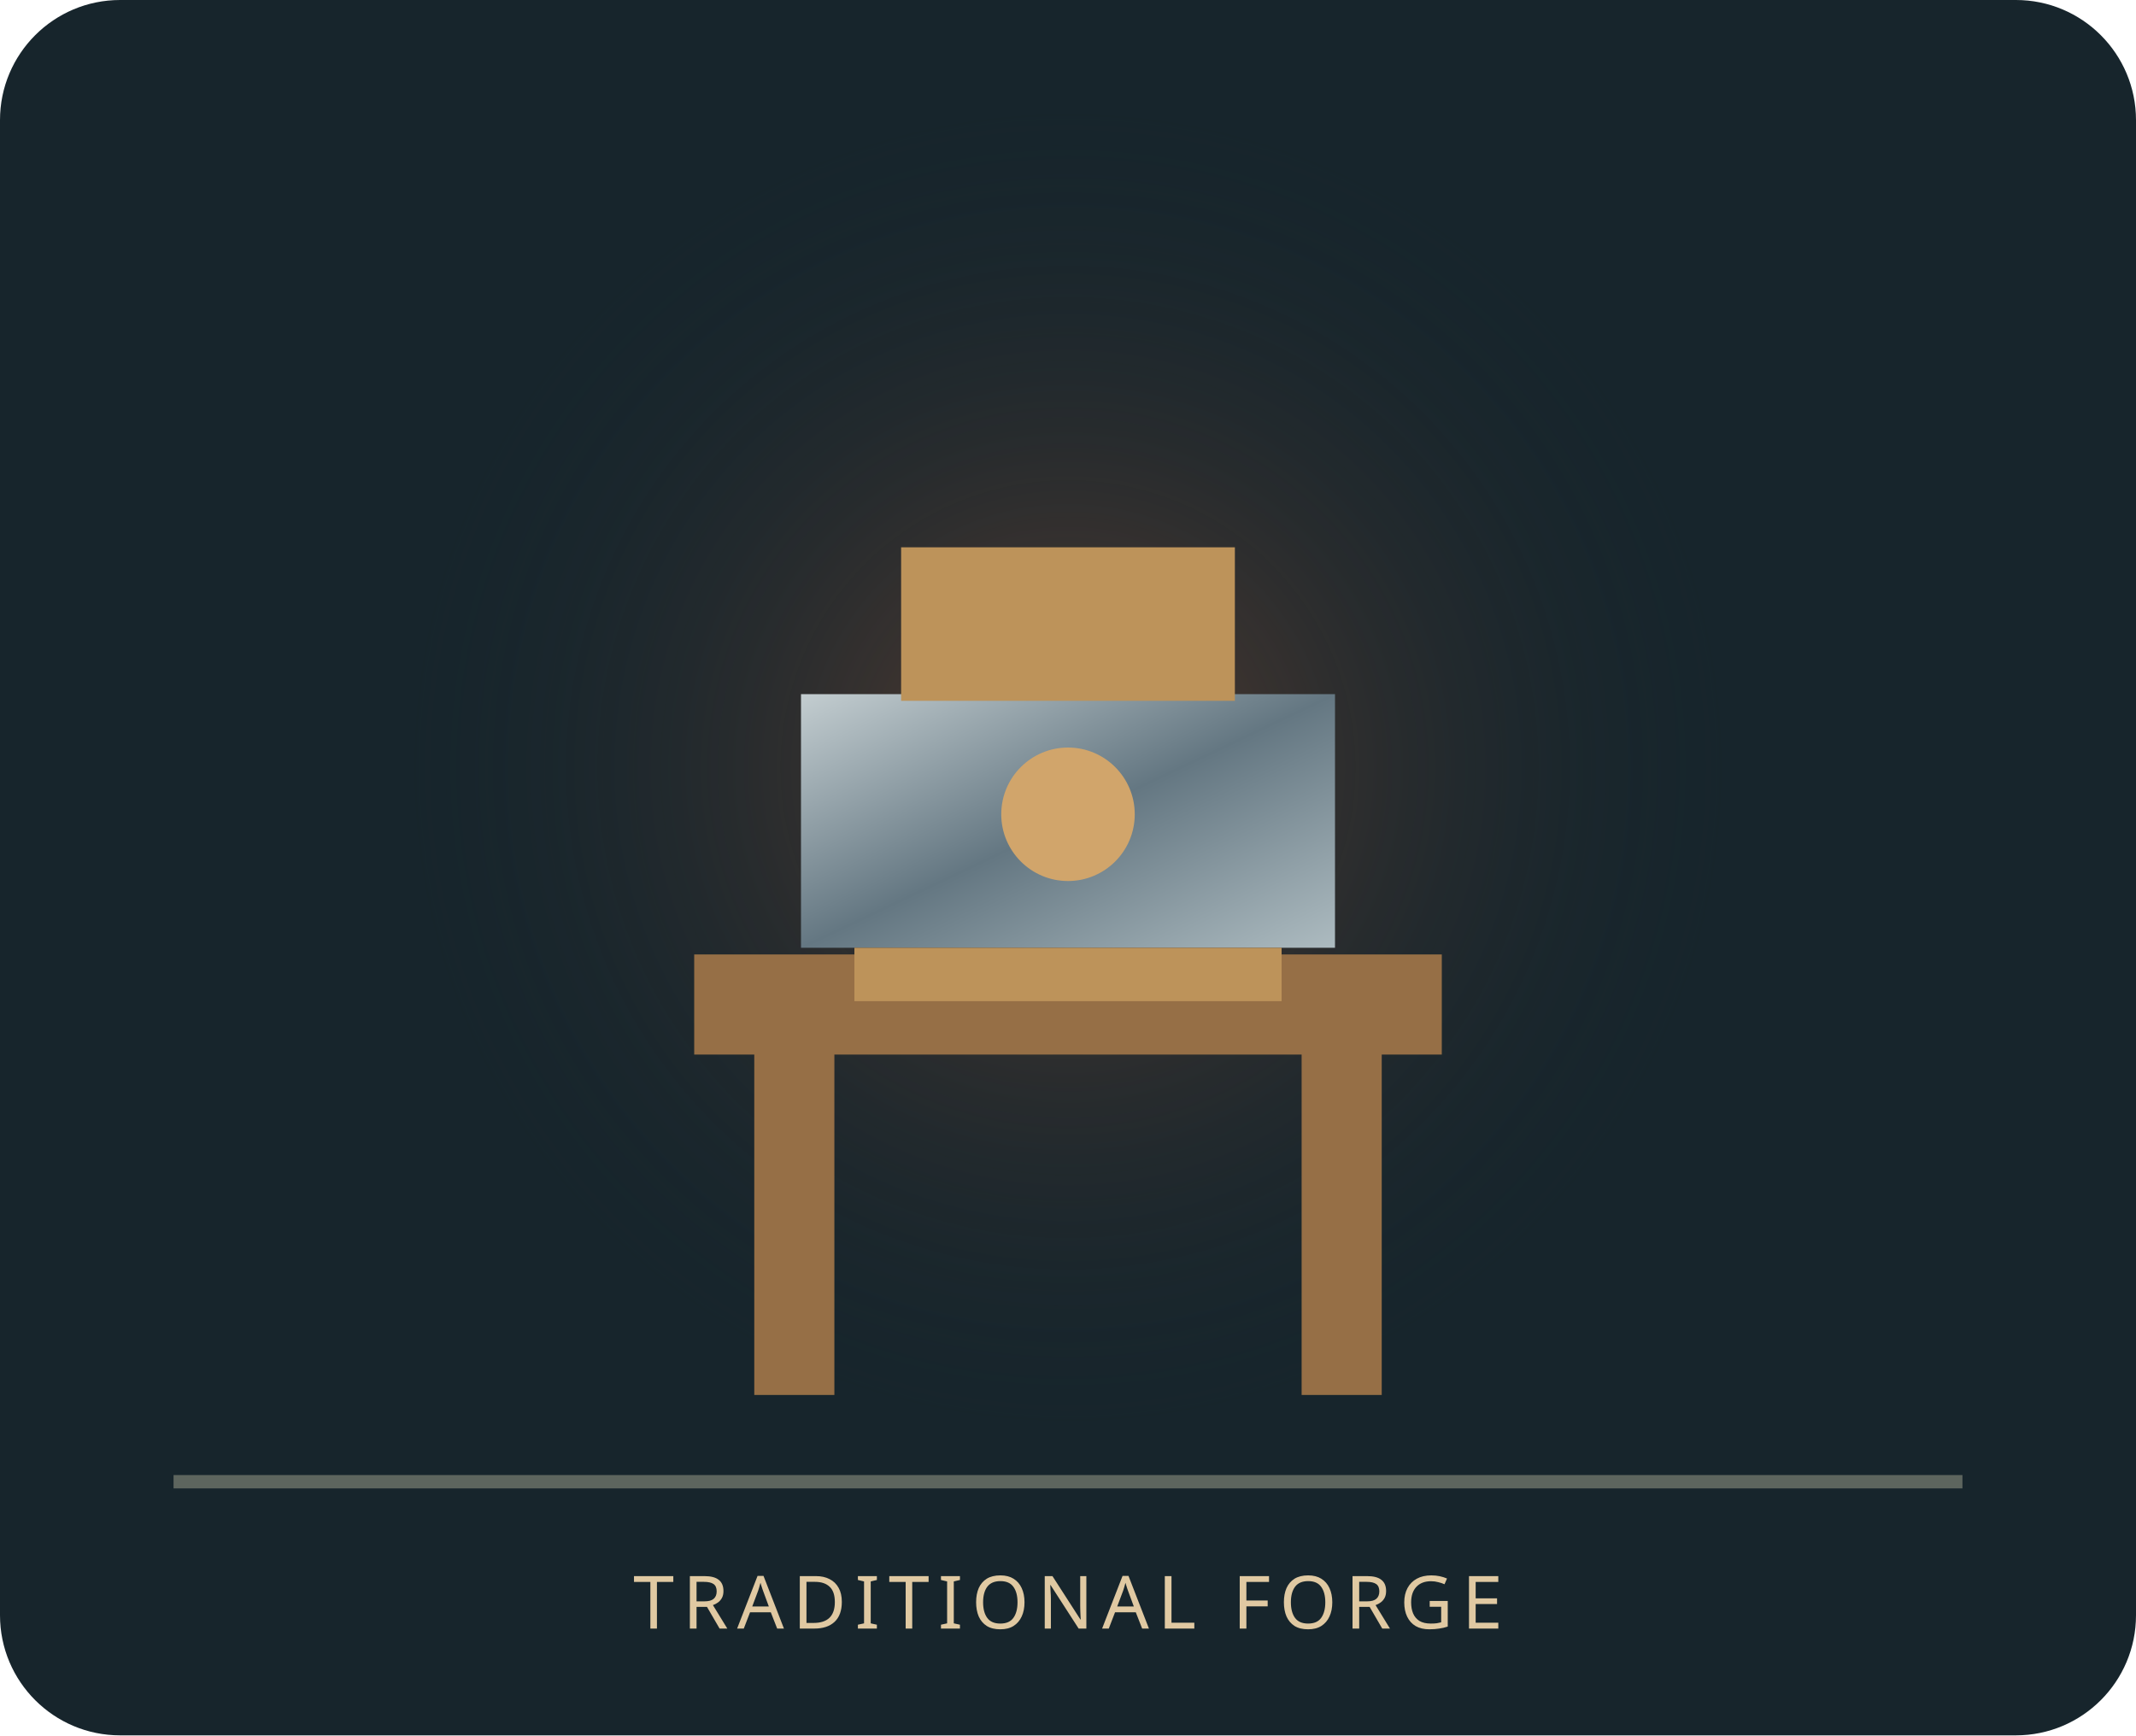
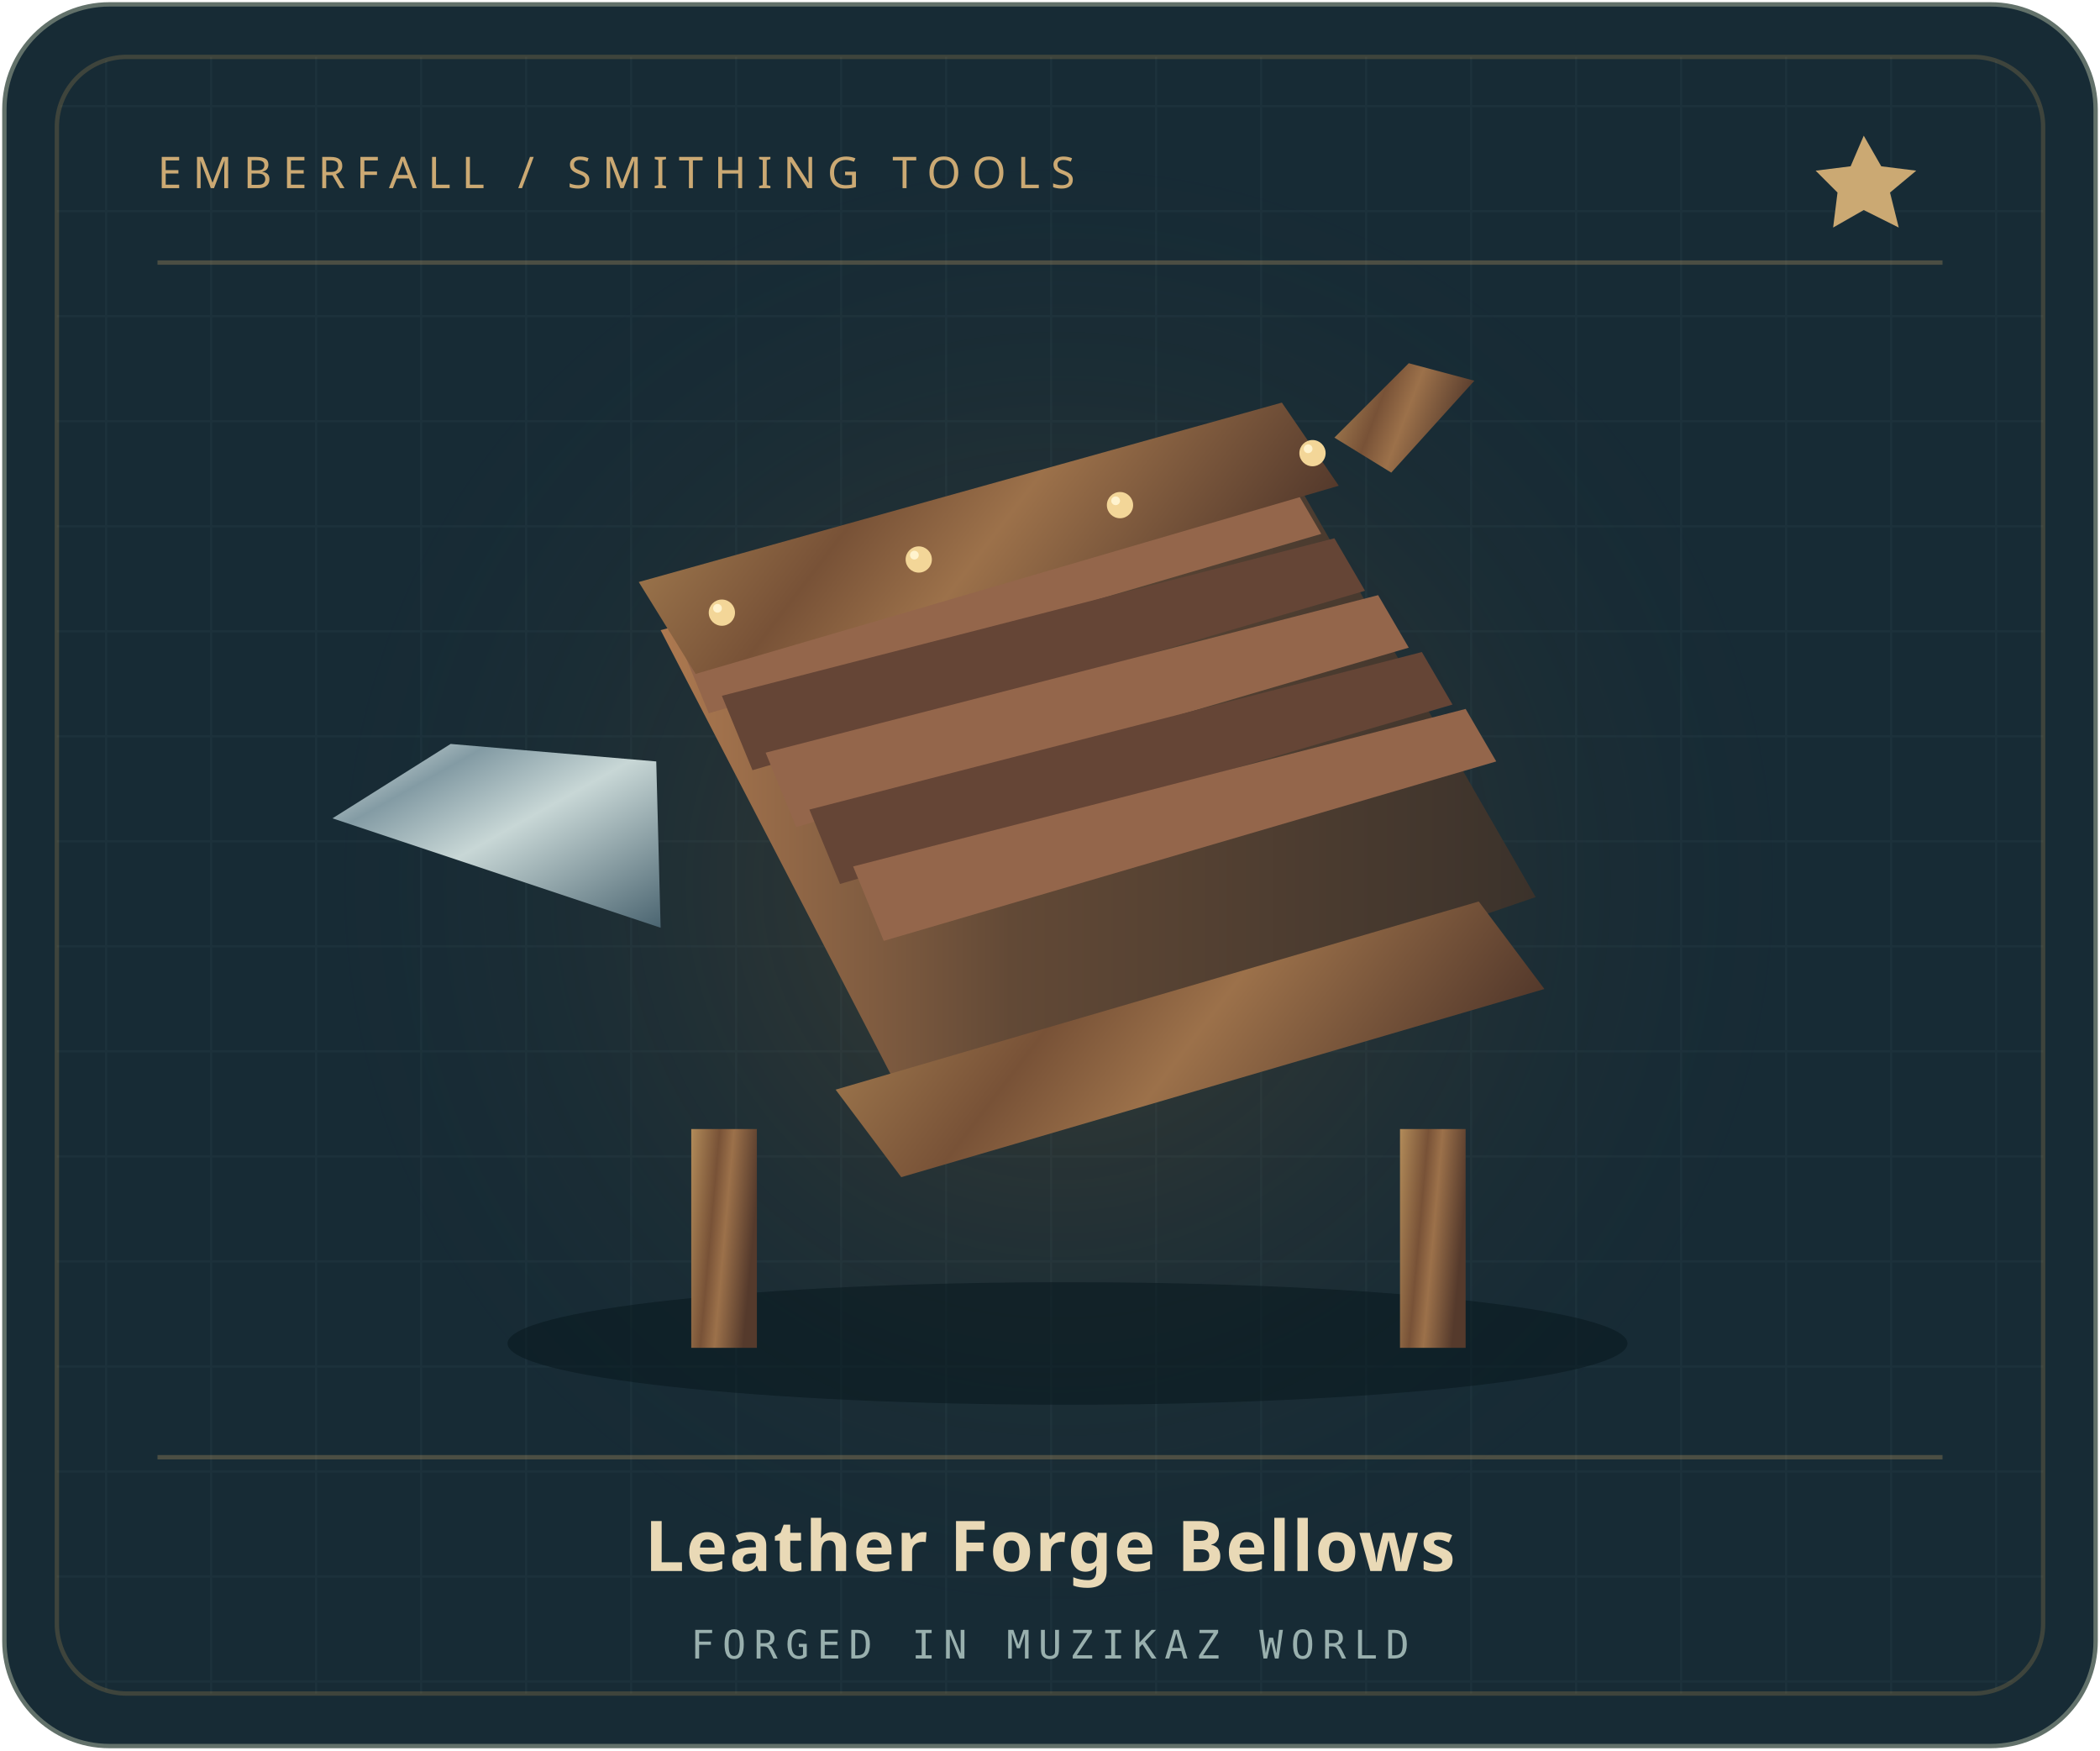
- <svg xmlns="http://www.w3.org/2000/svg" viewBox="0 0 320 260" role="img" aria-labelledby="title desc">
+ <svg xmlns="http://www.w3.org/2000/svg" viewBox="0 0 480 400" width="480" height="400" role="img" aria-labelledby="title desc" data-forge-artwork="forge-bellows" data-artwork-version="metallurgy-v2">
  <defs>
-     <linearGradient id="steel" x2="1" y2="1">
-       <stop stop-color="#c3cdd0" />
-       <stop offset=".5" stop-color="#647782" />
-       <stop offset="1" stop-color="#adbbc0" />
+     <linearGradient id="steel" x1="0" y1="0" x2="1" y2="1">
+       <stop stop-color="#e1e9e6" />
+       <stop offset=".24" stop-color="#839ba4" />
+       <stop offset=".5" stop-color="#c8d7d6" />
+       <stop offset="1" stop-color="#4b6571" />
    </linearGradient>
-     <radialGradient id="glow">
-       <stop stop-color="#9c5838" stop-opacity=".5" />
-       <stop offset="1" stop-color="#17252c" stop-opacity="0" />
+     <linearGradient id="iron" x1="0" y1="0" x2="1" y2="1">
+       <stop stop-color="#70858c" />
+       <stop offset=".4" stop-color="#344851" />
+       <stop offset="1" stop-color="#182c36" />
+     </linearGradient>
+     <linearGradient id="bronze" x1="0" y1="0" x2="1" y2="1">
+       <stop stop-color="#f2d397" />
+       <stop offset=".25" stop-color="#c9a16b" />
+       <stop offset=".6" stop-color="#936032" />
+       <stop offset="1" stop-color="#d9b67a" />
+     </linearGradient>
+     <linearGradient id="wood" x1="0" y1="0" x2="1" y2=".3">
+       <stop stop-color="#b28b59" />
+       <stop offset=".4" stop-color="#785237" />
+       <stop offset=".6" stop-color="#9c714a" />
+       <stop offset="1" stop-color="#553a2c" />
+     </linearGradient>
+     <linearGradient id="leather">
+       <stop stop-color="#ad7950" />
+       <stop offset=".4" stop-color="#624936" />
+       <stop offset="1" stop-color="#3b322b" />
+     </linearGradient>
+     <linearGradient id="brick" x1="0" y1="0" x2="1" y2="1">
+       <stop stop-color="#9d7353" />
+       <stop offset="1" stop-color="#4f4036" />
+     </linearGradient>
+     <linearGradient id="stone">
+       <stop stop-color="#d0c6ac" />
+       <stop offset=".5" stop-color="#8e9288" />
+       <stop offset="1" stop-color="#5d6a6b" />
+     </linearGradient>
+     <linearGradient id="water" x1="0" y1="0" x2="1" y2="1">
+       <stop stop-color="#a0cbd0" />
+       <stop offset=".55" stop-color="#528596" />
+       <stop offset="1" stop-color="#2d5769" />
+     </linearGradient>
+     <linearGradient id="canvas">
+       <stop stop-color="#dfc896" />
+       <stop offset="1" stop-color="#94764f" />
+     </linearGradient>
+     <linearGradient id="fire" x1="0" y1="1" x2="0" y2="0">
+       <stop stop-color="#d64e1f" />
+       <stop offset=".5" stop-color="#ffab47" />
+       <stop offset="1" stop-color="#fff0b0" />
+     </linearGradient>
+     <radialGradient id="aura">
+       <stop stop-color="#bc7c3540" />
+       <stop offset="1" stop-color="#1c2c34" stop-opacity="0" />
    </radialGradient>
+     <pattern id="grid" width="24" height="24" patternUnits="userSpaceOnUse">
+       <path d="M24 0H0v24" fill="none" stroke="#9bb9bb0b" />
+     </pattern>
  </defs>
-   <rect width="320" height="260" rx="18" fill="#17252c" />
-   <circle cx="160" cy="115" r="100" fill="url(#glow)" />
-   <path d="M26 222h268" stroke="#5d655e" stroke-width="2" />
-   <path d="M104 143h112v15H104zM113 158h12v51h-12zM195 158h12v51h-12z" fill="#966f46" />
-   <path d="M120 104h80v38h-80z" fill="url(#steel)" />
-   <path d="M135 82h50v23h-50zM128 142h64v8h-64z" fill="#bd935a" />
-   <circle cx="160" cy="122" r="10" fill="#d1a56b" />
-   <text x="160" y="244" text-anchor="middle" font-family="sans-serif" font-size="11" letter-spacing="1.3" fill="#e0c9a2">TRADITIONAL FORGE</text>
+   <rect x="1" y="1" width="478" height="398" rx="24" fill="#172b35" stroke="#62716a" />
+   <rect x="13" y="13" width="454" height="374" rx="16" fill="url(#grid)" stroke="#bf98553b" />
+   <circle cx="242" cy="202" r="169" fill="url(#aura)" />
+   <path d="M36 60h408M36 333h408" stroke="#b4946055" />
+   <text x="36" y="43" font-family="sans-serif" font-size="10" letter-spacing="2.5" fill="#cba973">EMBERFALL / SMITHING TOOLS</text>
+   <path d="m426 31 4 7 8 1-6 5 2 8-8-4-7 4 1-8-5-5 8-1z" fill="#cba973" />
+   <ellipse cx="244" cy="307" rx="128" ry="14" fill="#07171d" opacity=".55" />
+   <g data-forge-drawing="forge-bellows">
+     <path d="M151 144l143-38 57 99-143 49z" fill="url(#leather)" />
+     <path d="M155 146l140-36 7 12-140 41z" fill="#94664b" />
+     <path d="M165 159l140-36 7 12-140 41z" fill="#654536" />
+     <path d="M175 172l140-36 7 12-140 41z" fill="#94664b" />
+     <path d="M185 185l140-36 7 12-140 41z" fill="#654536" />
+     <path d="M195 198l140-36 7 12-140 41z" fill="#94664b" />
+     <path d="M146 133l147-41 13 19-147 43z" fill="url(#wood)" />
+     <path d="M191 249l147-43 15 20-147 43z" fill="url(#wood)" />
+     <path d="M150 174l-47-4-27 17 75 25z" fill="url(#steel)" />
+     <path d="M305 100l17-17 15 4-19 21z" fill="url(#wood)" />
+     <circle cx="165" cy="140" r="3" fill="#f3d698" />
+     <circle cx="164" cy="139" r="1" fill="#fff3ce" />
+     <circle cx="210" cy="127.85" r="3" fill="#f3d698" />
+     <circle cx="209" cy="126.85" r="1" fill="#fff3ce" />
+     <circle cx="256" cy="115.43" r="3" fill="#f3d698" />
+     <circle cx="255" cy="114.43" r="1" fill="#fff3ce" />
+     <circle cx="300" cy="103.55" r="3" fill="#f3d698" />
+     <circle cx="299" cy="102.55" r="1" fill="#fff3ce" />
+     <rect x="158" y="258" width="15" height="50" fill="url(#wood)" />
+     <rect x="320" y="258" width="15" height="50" fill="url(#wood)" />
+   </g>
+   <text x="240" y="359" text-anchor="middle" font-family="sans-serif" font-size="16" font-weight="600" letter-spacing=".4" fill="#e9d9b6">Leather Forge Bellows</text>
+   <text x="240" y="379" text-anchor="middle" font-family="monospace" font-size="9" letter-spacing="1.8" fill="#99b0ae">FORGED IN MUZIKAZ WORLD</text>
</svg>
